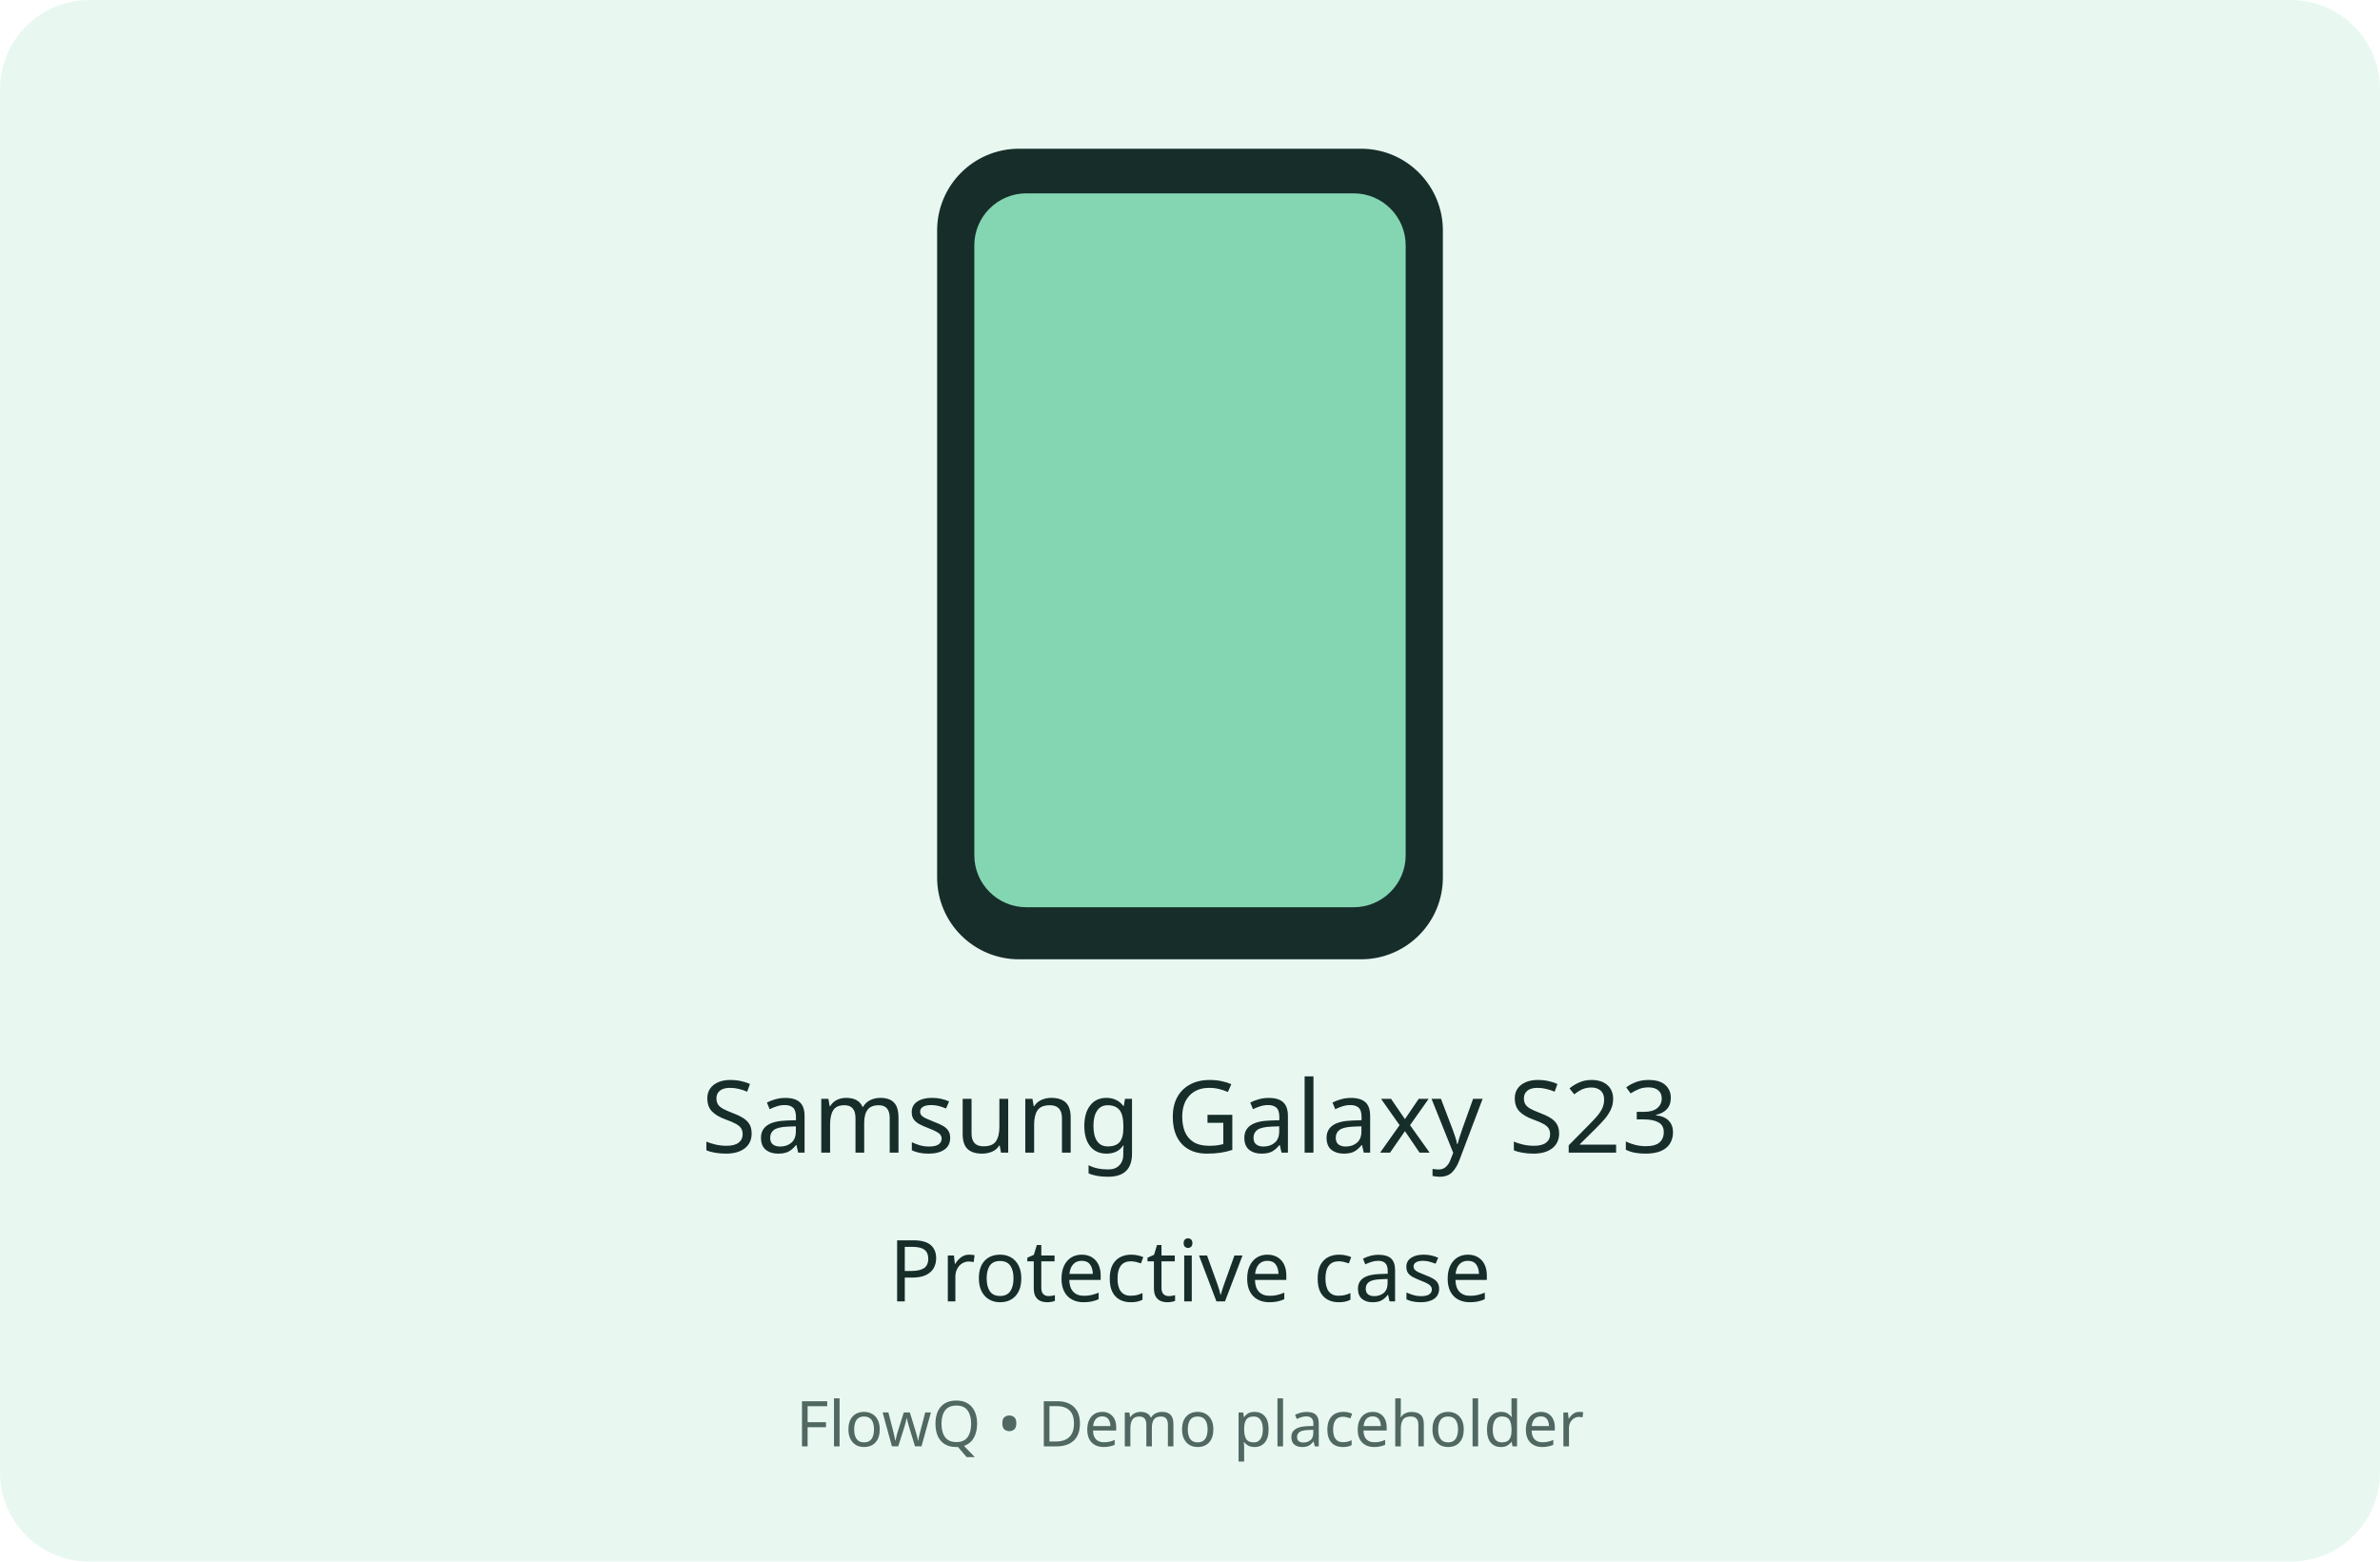
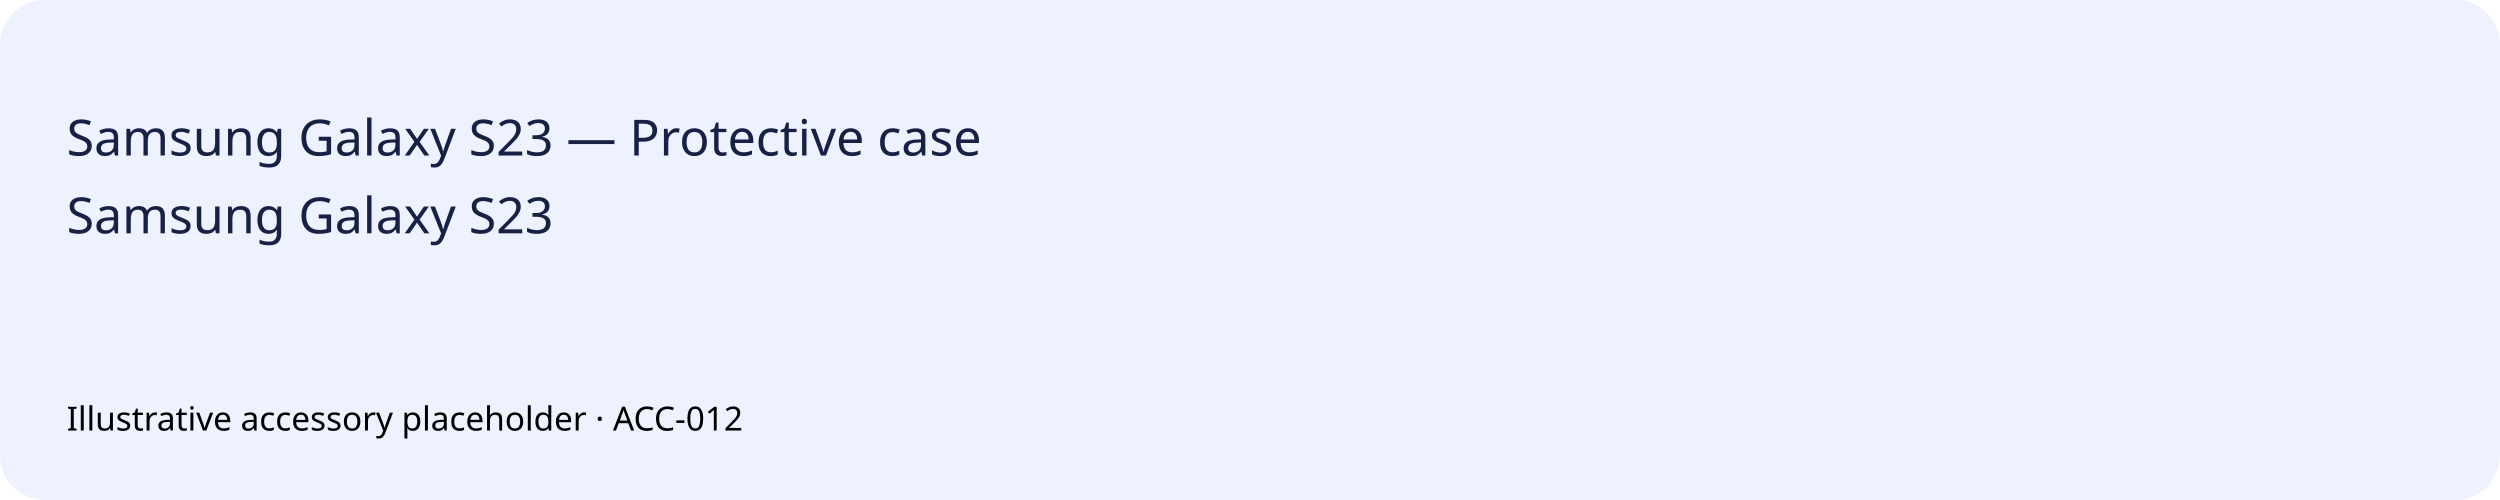
- <svg xmlns="http://www.w3.org/2000/svg" width="640" height="420" viewBox="0 0 640 420">
-   <rect width="640" height="420" rx="24" fill="#e8f8f1" />
-   <rect x="252" y="40" width="136" height="218" rx="22" fill="#172d2a" />
-   <rect x="262" y="52" width="116" height="192" rx="14" fill="#84d6b2" />
-   <text x="320" y="310" text-anchor="middle" font-family="sans-serif" font-size="27" fill="#172d2a">Samsung Galaxy S23</text>
-   <text x="320" y="350" text-anchor="middle" font-family="sans-serif" font-size="23" fill="#172d2a">Protective case</text>
-   <text x="320" y="389" text-anchor="middle" font-family="sans-serif" font-size="17" fill="#506861">FlowQ • Demo placeholder</text>
+ <svg xmlns="http://www.w3.org/2000/svg" width="900" height="180" viewBox="0 0 900 180">
+   <rect width="900" height="180" rx="16" fill="#eef2ff" />
+   <text x="24" y="28" font-family="sans-serif" font-size="18" fill="#162144">
+     <tspan x="24" dy="28">Samsung Galaxy S23 — Protective case</tspan>
+     <tspan x="24" dy="28">Samsung Galaxy S23</tspan>
+   </text>
+   <text x="24" y="155" font-family="sans-serif" font-size="12">Illustrative accessory placeholder · ACC-012</text>
</svg>
